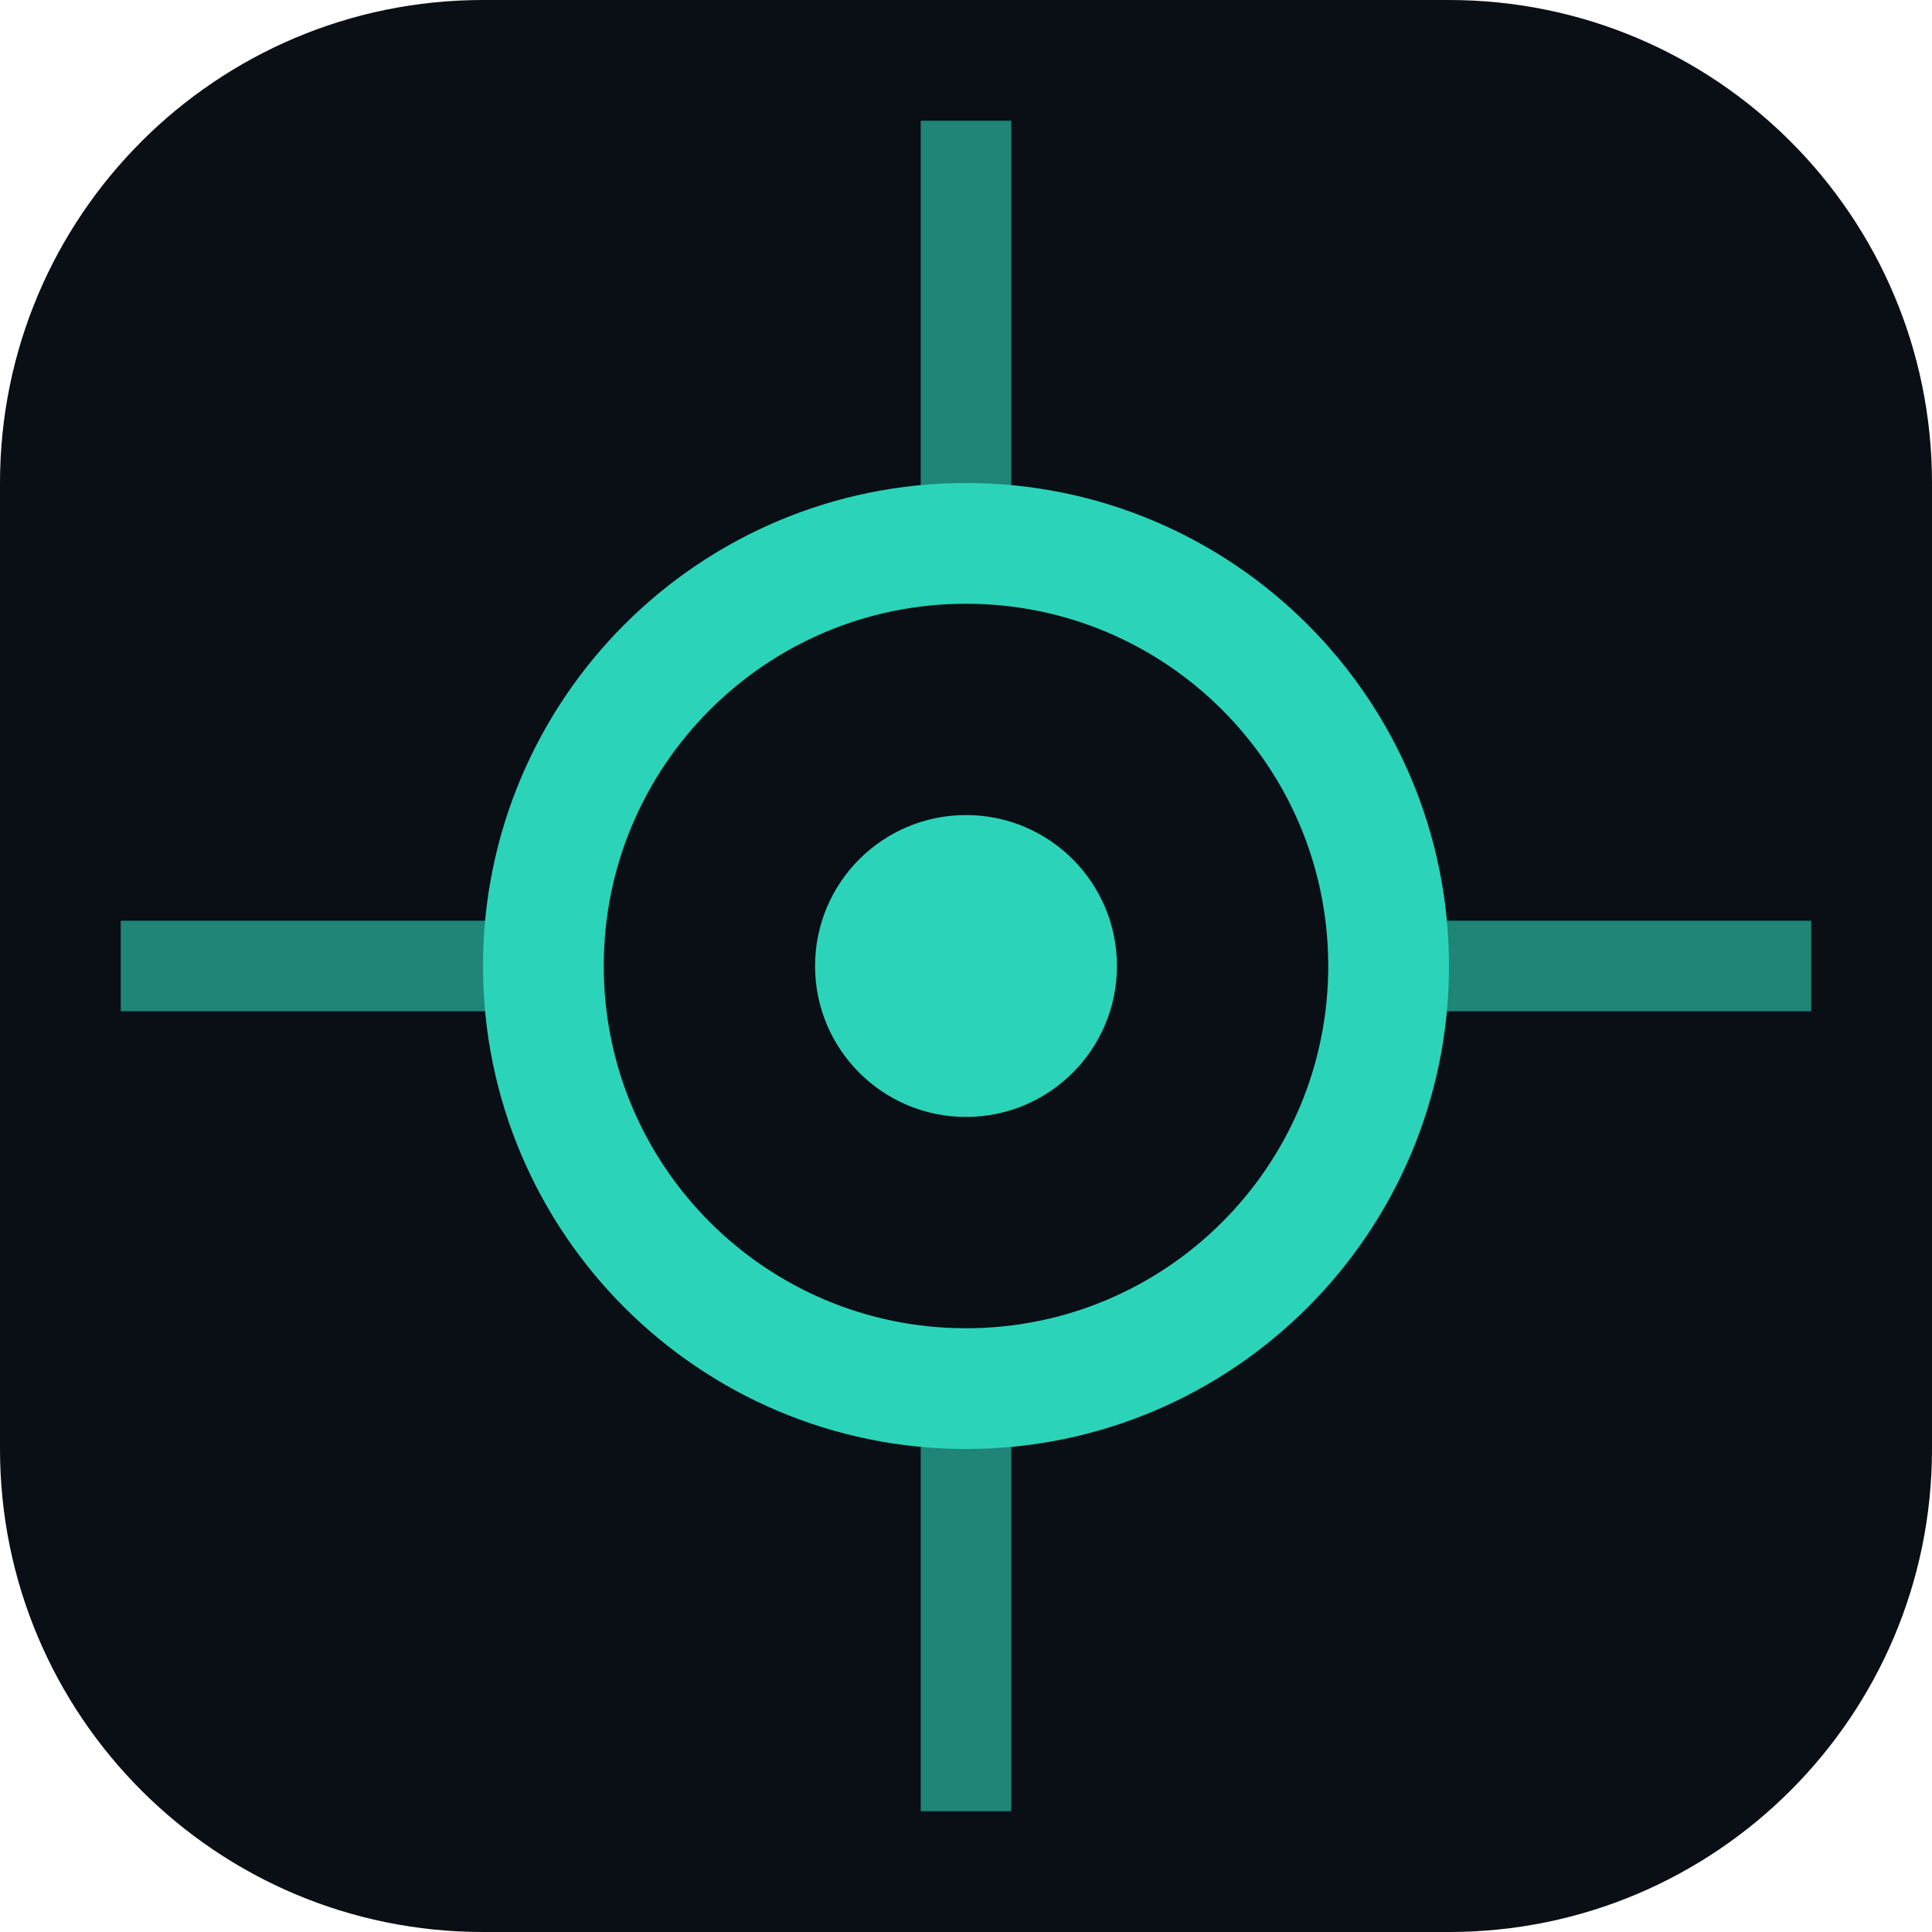
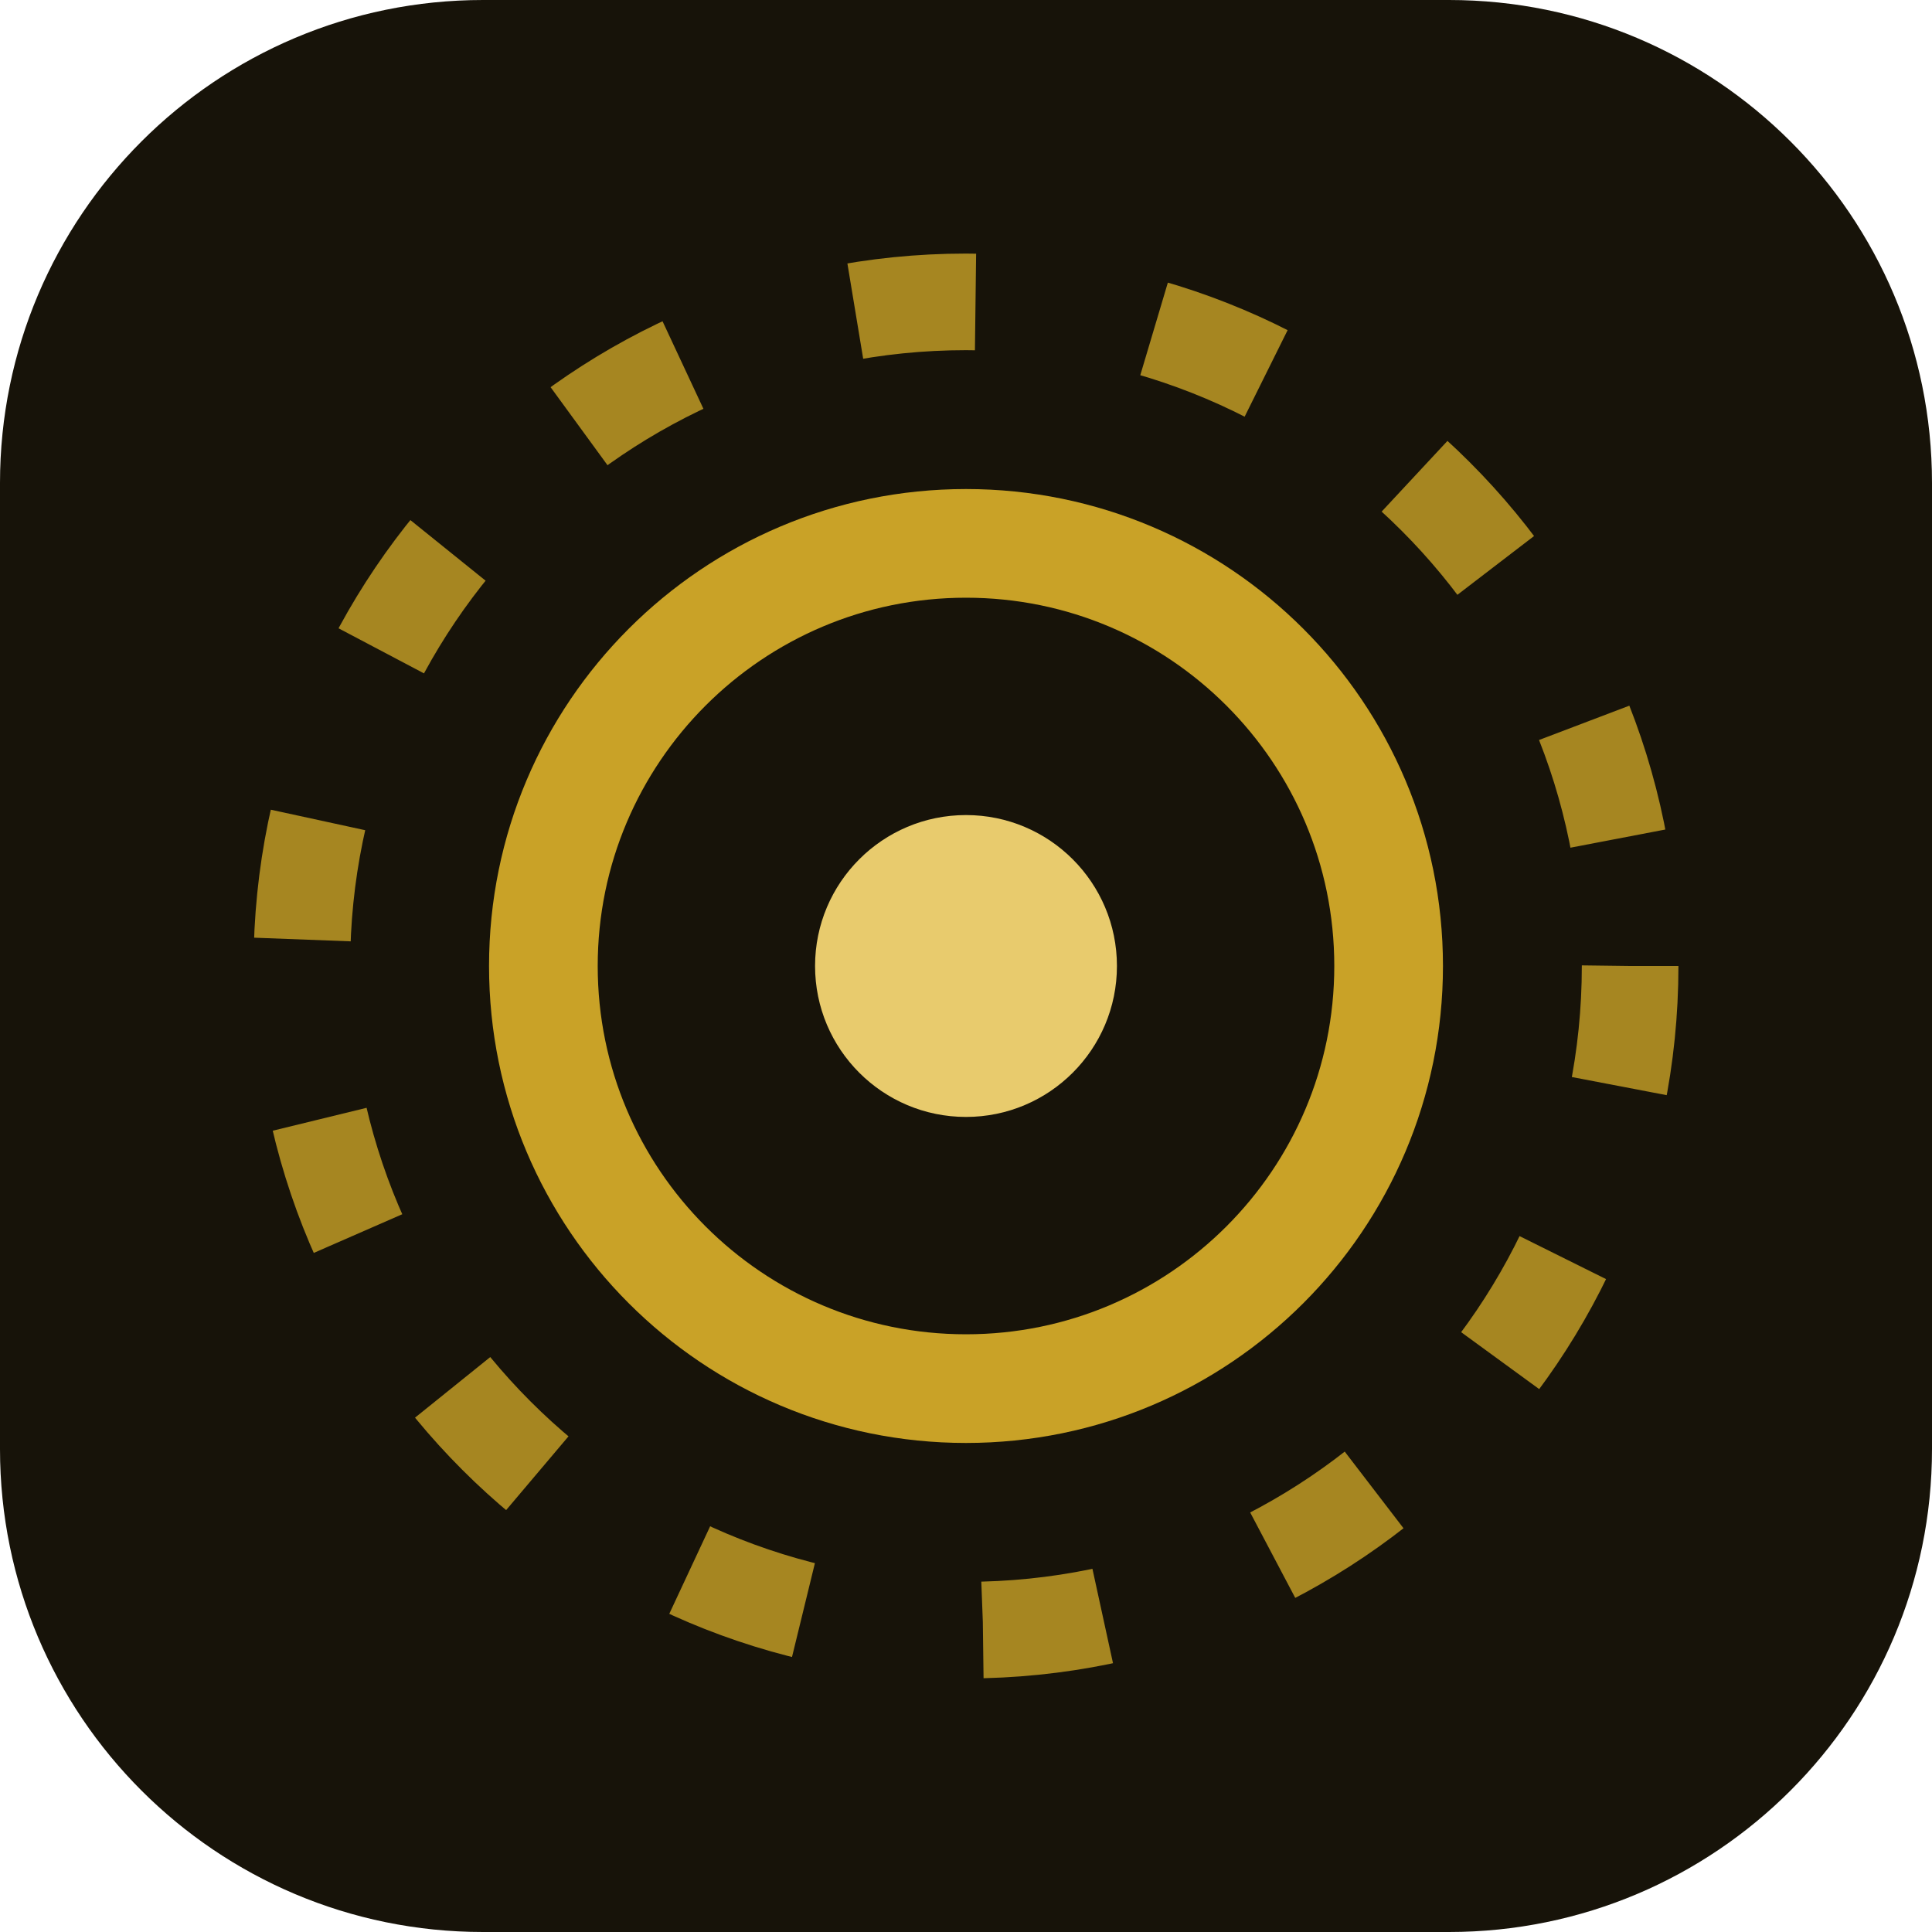
<svg xmlns="http://www.w3.org/2000/svg" viewBox="0 0 32 32" fill="none">
-   <rect width="32" height="32" rx="8" fill="#0a0f16" />
-   <circle cx="16" cy="16" r="7" fill="none" stroke="#2bd4b8" stroke-width="2" />
-   <circle cx="16" cy="16" r="2.5" fill="#2bd4b8" />
-   <line x1="16" y1="2" x2="16" y2="9" stroke="#2bd4b8" stroke-width="1.5" opacity="0.6" />
-   <line x1="16" y1="23" x2="16" y2="30" stroke="#2bd4b8" stroke-width="1.5" opacity="0.6" />
-   <line x1="2" y1="16" x2="9" y2="16" stroke="#2bd4b8" stroke-width="1.5" opacity="0.6" />
-   <line x1="23" y1="16" x2="30" y2="16" stroke="#2bd4b8" stroke-width="1.5" opacity="0.6" />
+   <rect width="32" height="32" rx="8" fill="#171309" />
+   <circle cx="16" cy="16" r="11" stroke="#C9A227" stroke-width="1.6" stroke-dasharray="2 3" opacity="0.8" />
+   <circle cx="16" cy="16" r="7" fill="none" stroke="#C9A227" stroke-width="1.8" />
+   <circle cx="16" cy="16" r="2.5" fill="#E8CB6D" />
</svg>
